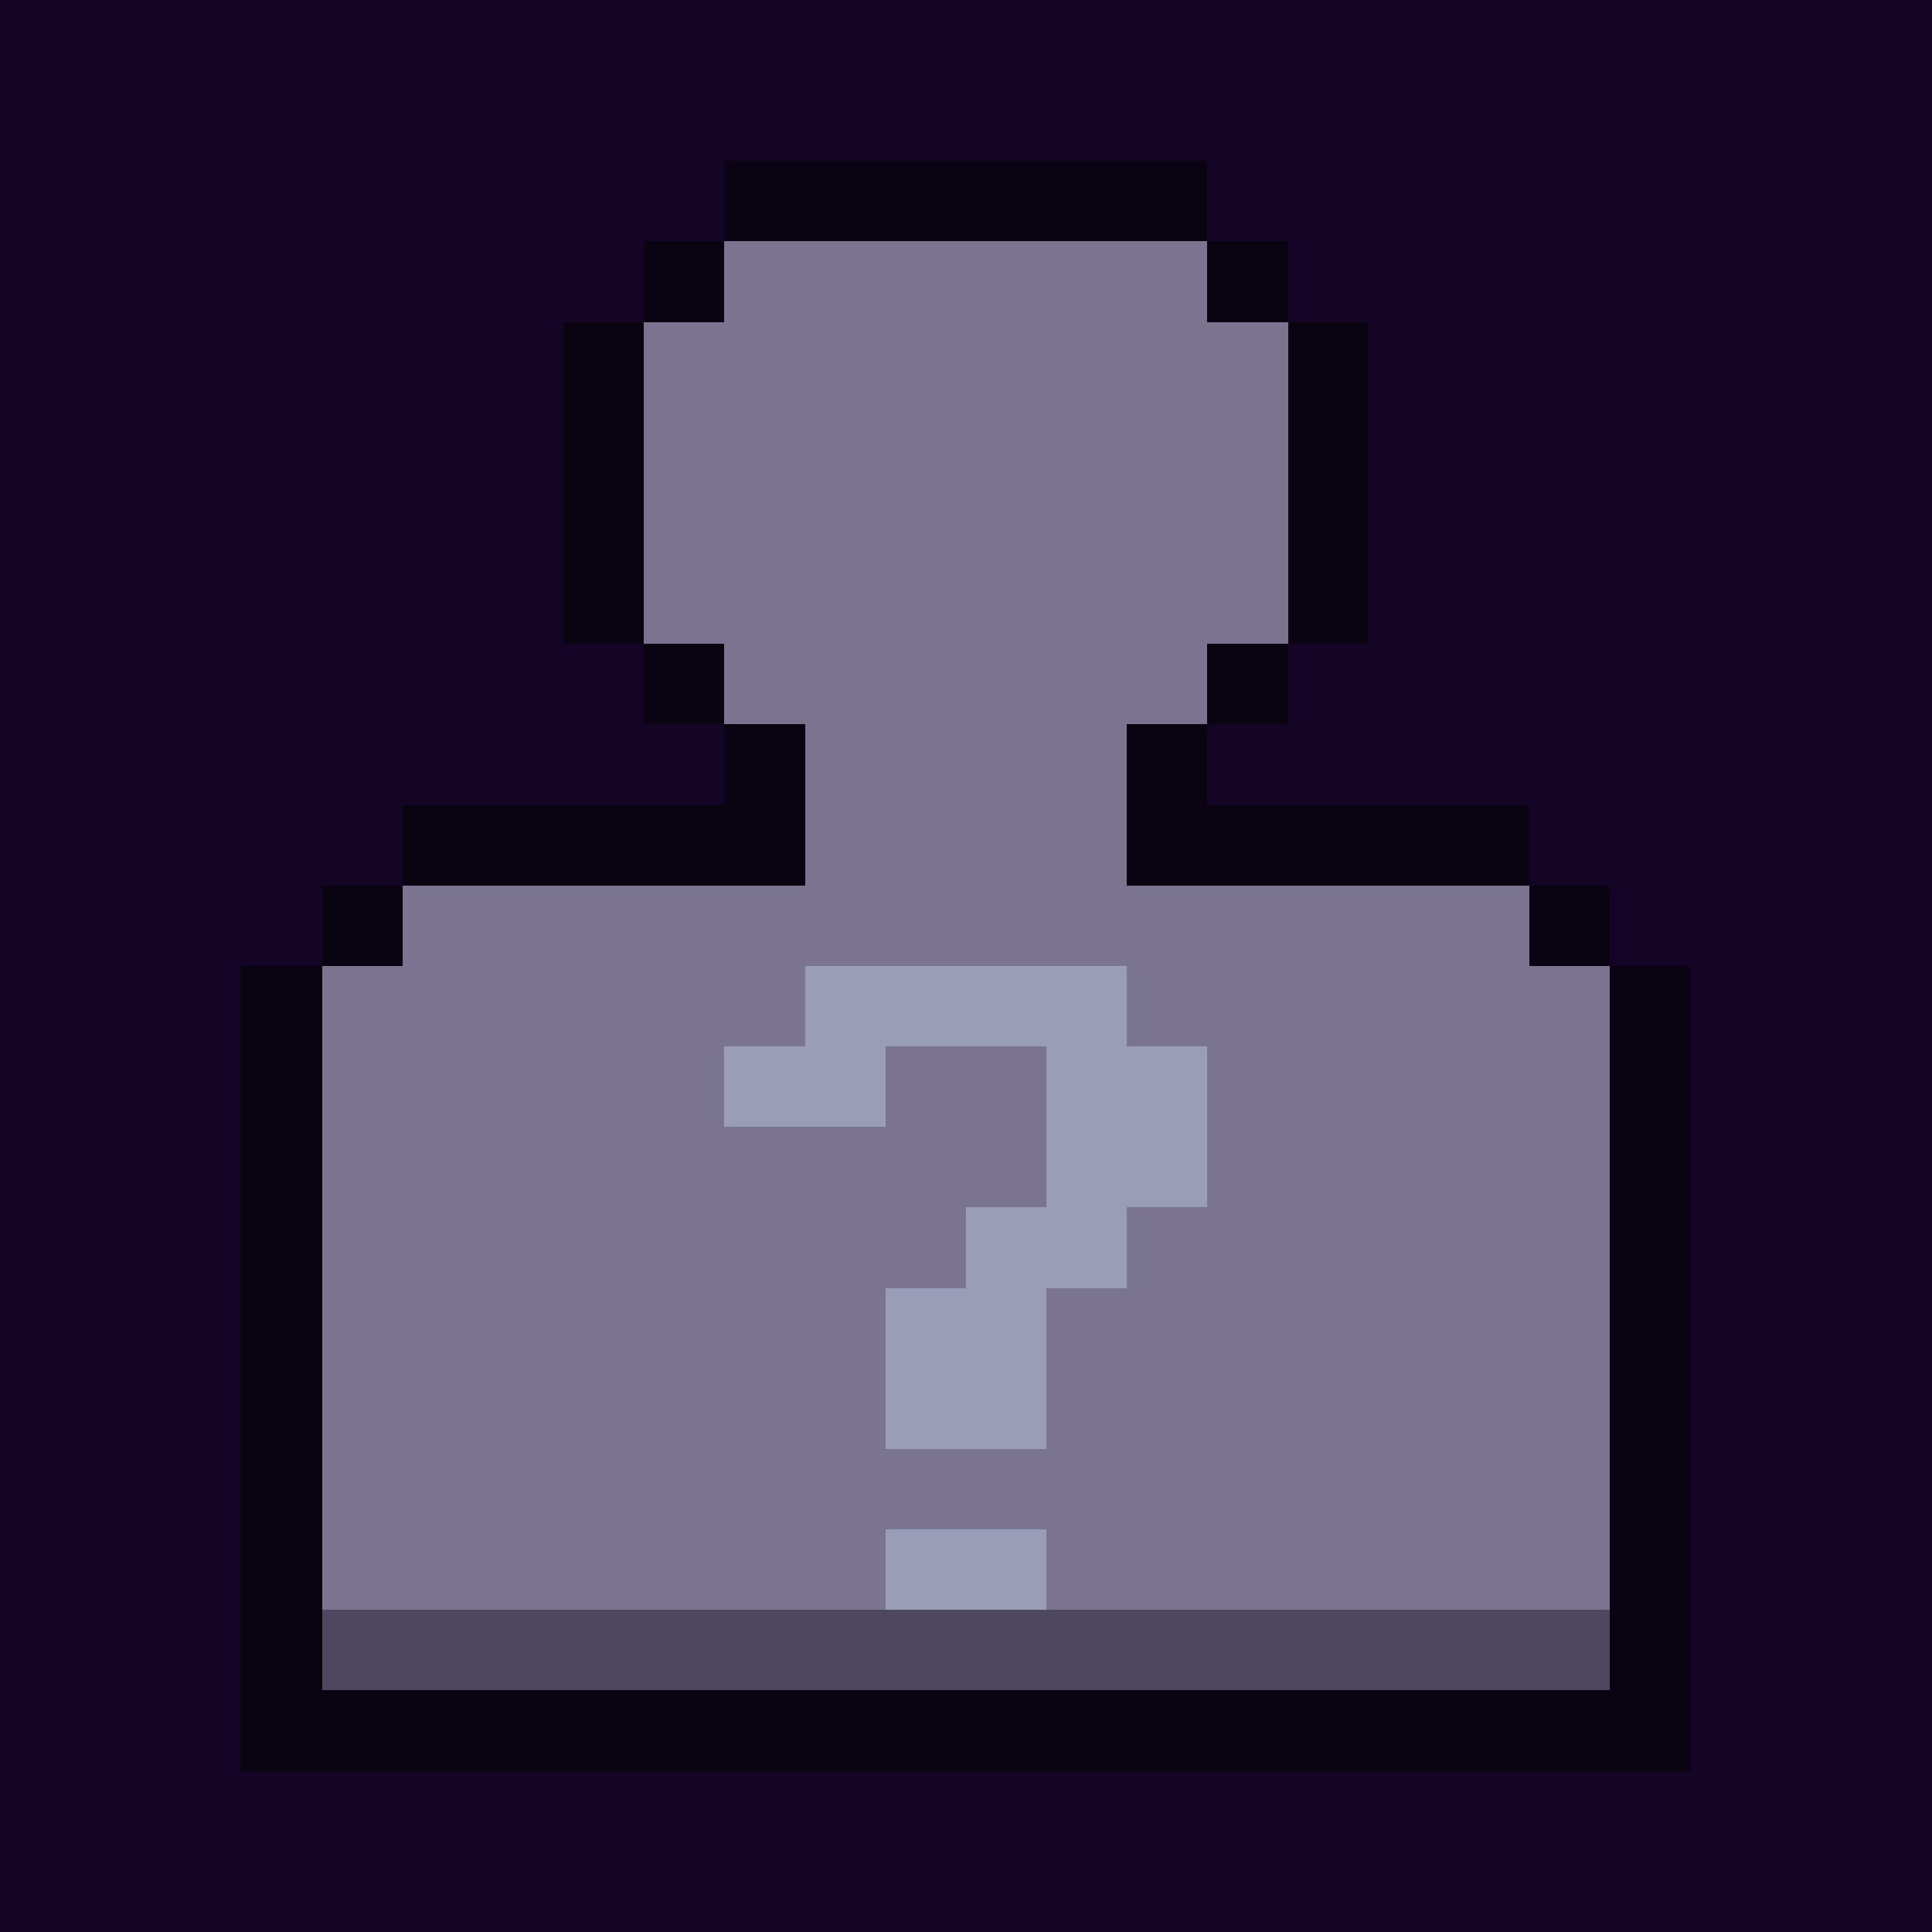
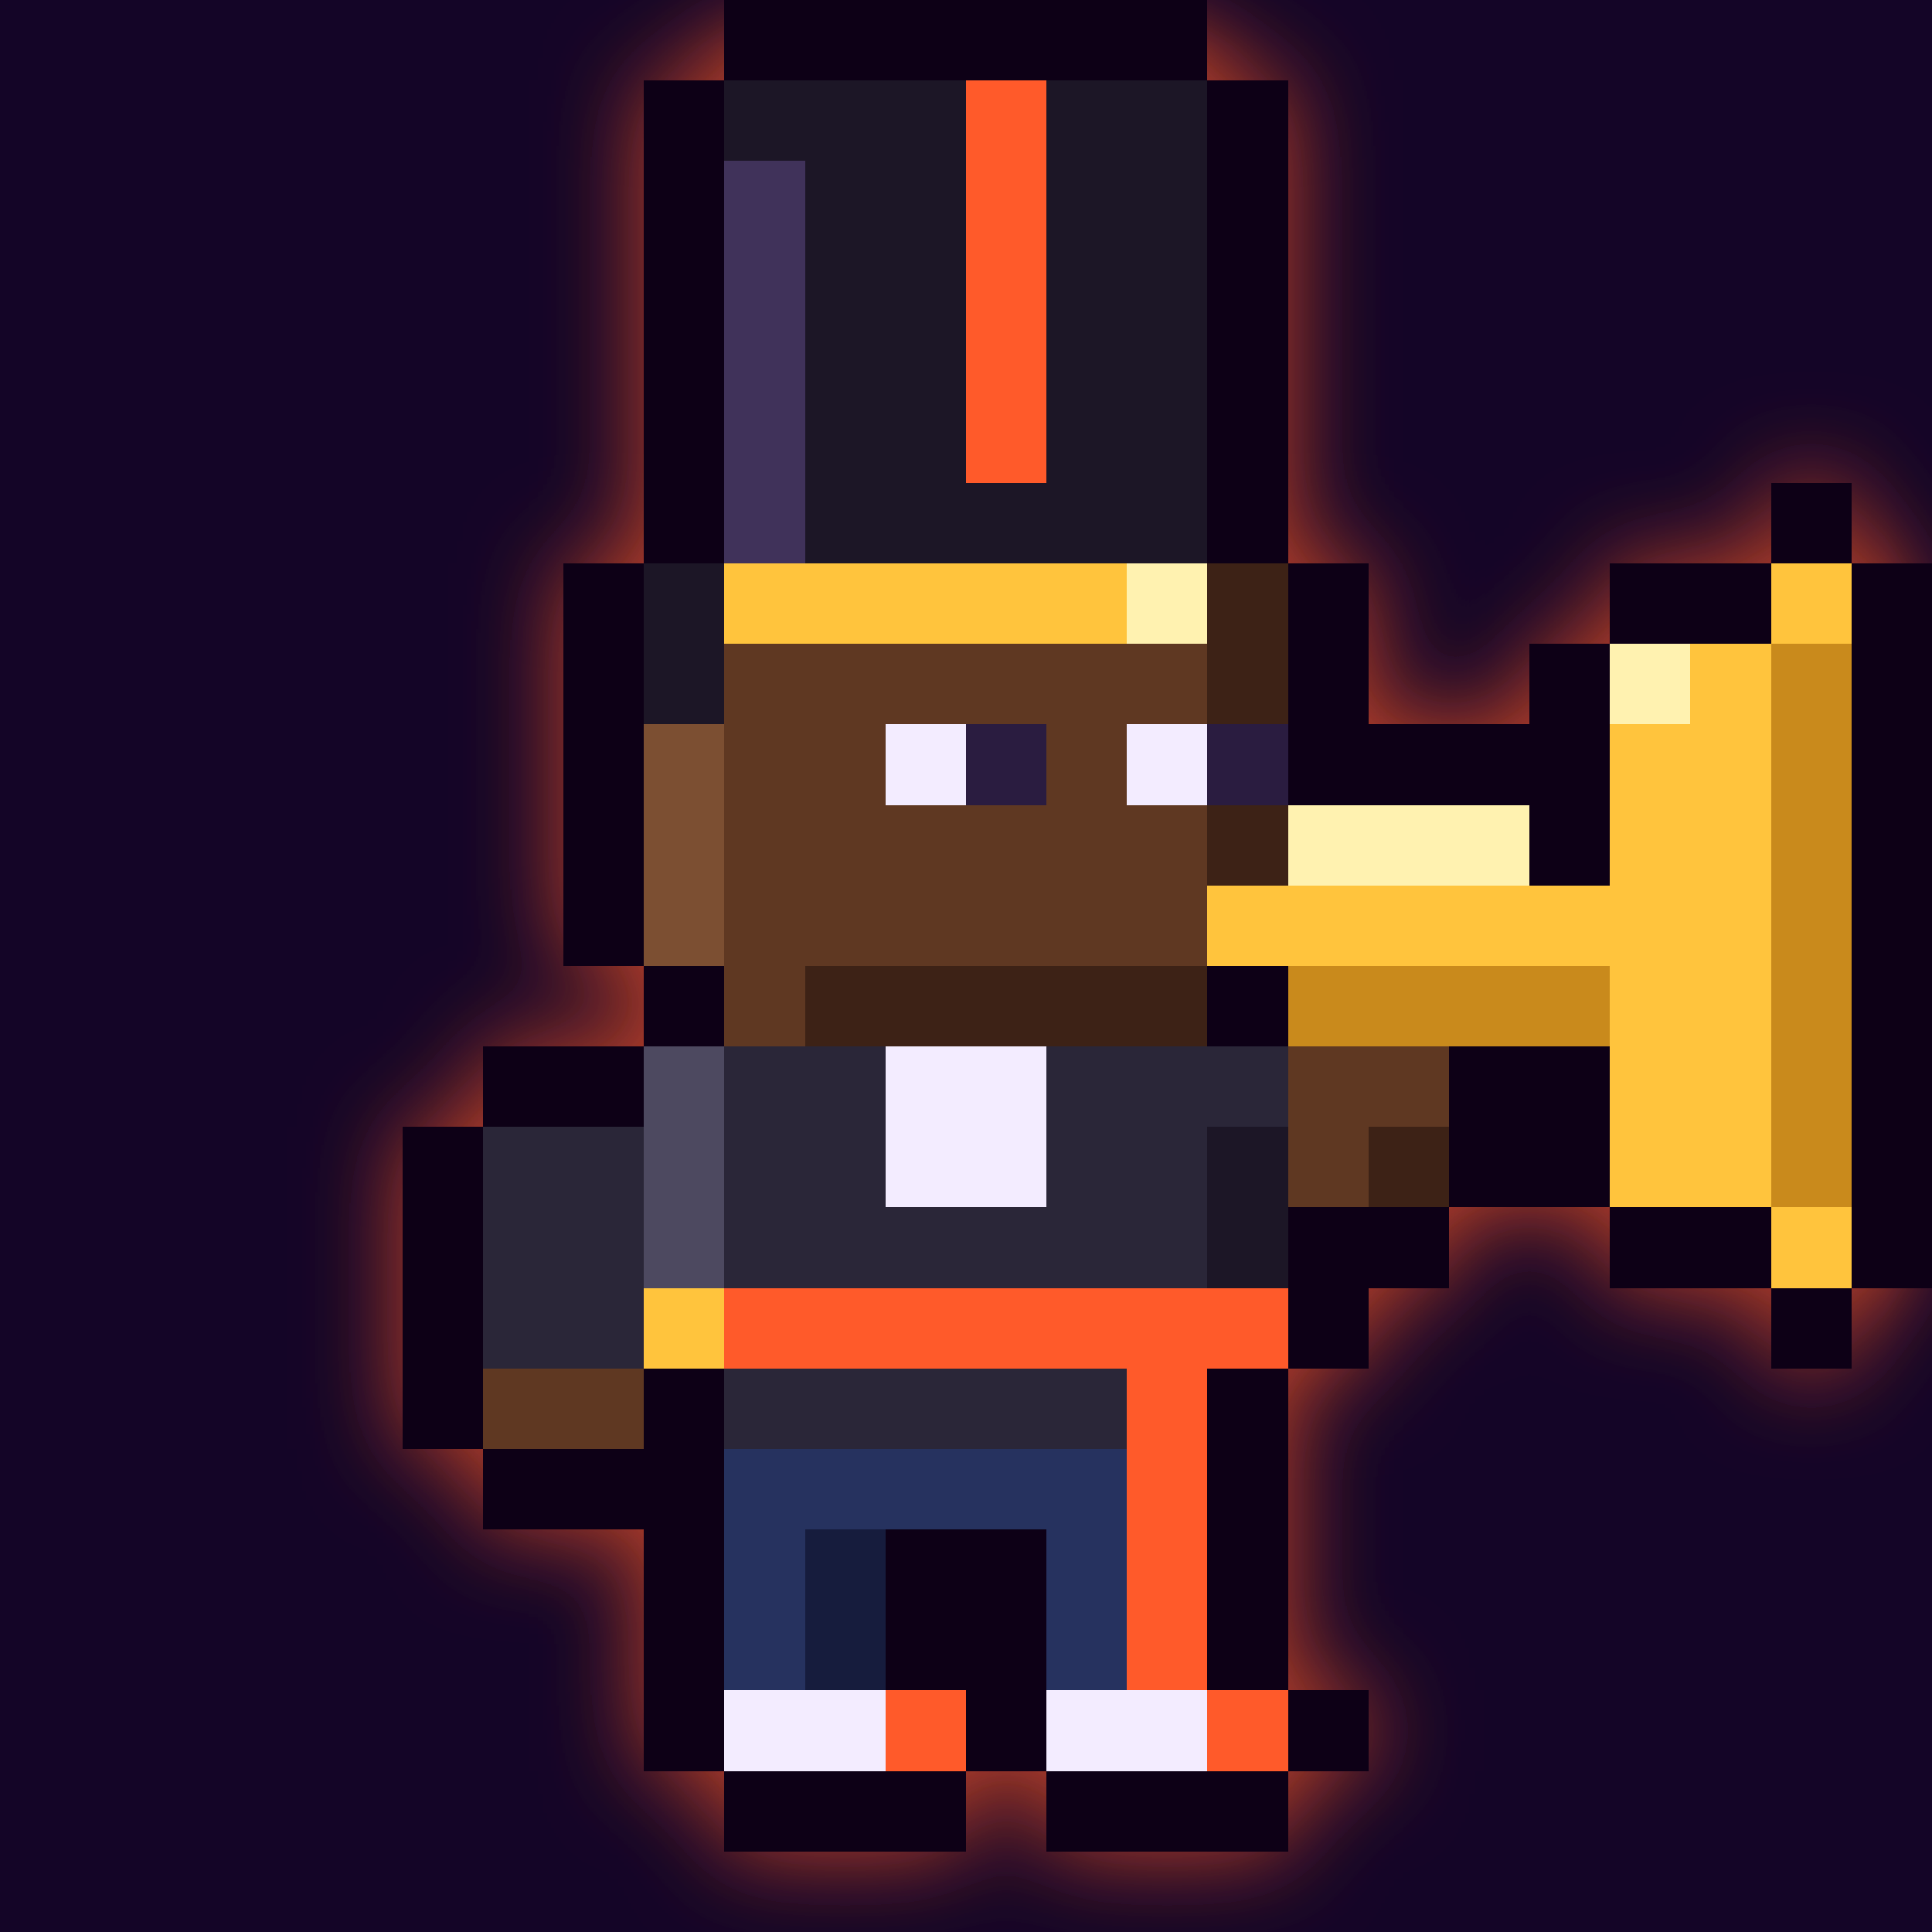
<svg xmlns="http://www.w3.org/2000/svg" width="96" height="96" viewBox="0 0 24 24" shape-rendering="crispEdges">
+   <filter id="glow-hero_trumpet" x="-20%" y="-20%" width="140%" height="140%">
+     <feDropShadow dx="0" dy="0" stdDeviation="0.6" flood-color="#ff5a2b" flood-opacity="0.75" />
+   </filter>
  <rect width="24" height="24" fill="#140527" />
-   <path fill="#0a0412" d="M9 2h6v1h-6zM8 3h1v1h-1zM15 3h1v1h-1zM7 4h1v1h-1zM16 4h1v1h-1zM7 5h1v1h-1zM16 5h1v1h-1zM7 6h1v1h-1zM16 6h1v1h-1zM7 7h1v1h-1zM16 7h1v1h-1zM8 8h1v1h-1zM15 8h1v1h-1zM9 9h1v1h-1zM14 9h1v1h-1zM5 10h5v1h-5zM14 10h5v1h-5zM4 11h1v1h-1zM19 11h1v1h-1zM3 12h1v1h-1zM20 12h1v1h-1zM3 13h1v1h-1zM20 13h1v1h-1zM3 14h1v1h-1zM20 14h1v1h-1zM3 15h1v1h-1zM20 15h1v1h-1zM3 16h1v1h-1zM20 16h1v1h-1zM3 17h1v1h-1zM20 17h1v1h-1zM3 18h1v1h-1zM20 18h1v1h-1zM3 19h1v1h-1zM20 19h1v1h-1zM3 20h1v1h-1zM20 20h1v1h-1zM3 21h18v1h-18z" />
-   <path fill="#7a7490" d="M9 3h6v1h-6zM8 4h8v1h-8zM8 5h8v1h-8zM8 6h8v1h-8zM8 7h8v1h-8zM9 8h6v1h-6zM10 9h4v1h-4zM10 10h4v1h-4zM5 11h14v1h-14zM4 12h6v1h-6zM14 12h6v1h-6zM4 13h5v1h-5zM11 13h2v1h-2zM15 13h5v1h-5zM4 14h9v1h-9zM15 14h5v1h-5zM4 15h8v1h-8zM14 15h6v1h-6zM4 16h7v1h-7zM13 16h7v1h-7zM4 17h7v1h-7zM13 17h7v1h-7zM4 18h16v1h-16zM4 19h7v1h-7zM13 19h7v1h-7z" />
-   <path fill="#9a9db8" d="M10 12h4v1h-4zM9 13h2v1h-2zM13 13h2v1h-2zM13 14h2v1h-2zM12 15h2v1h-2zM11 16h2v1h-2zM11 17h2v1h-2zM11 19h2v1h-2z" />
-   <path fill="#4d4860" d="M4 20h16v1h-16z" />
+   <g filter="url(#glow-hero_trumpet)">
+     <path fill="#0a0412" d="M9 0h6v1h-6zM8 1h1v1h-1zM15 1h1v1h-1zM8 2h1v1h-1zM15 2h1v1h-1zM8 3h1v1h-1zM15 3h1v1h-1zM8 4h1v1h-1zM15 4h1v1h-1zM8 5h1v1h-1zM15 5h1v1h-1zM8 6h1v1h-1zM15 6h1v1h-1zM22 6h1v1h-1zM7 7h1v1h-1zM16 7h1v1h-1zM20 7h2v1h-2zM23 7h1v1h-1zM7 8h1v1h-1zM16 8h1v1h-1zM19 8h1v1h-1zM23 8h1v1h-1zM7 9h1v1h-1zM16 9h4v1h-4zM23 9h1v1h-1zM7 10h1v1h-1zM19 10h1v1h-1zM23 10h1v1h-1zM7 11h1v1h-1zM23 11h1v1h-1zM8 12h1v1h-1zM15 12h1v1h-1zM23 12h1v1h-1zM6 13h2v1h-2zM18 13h2v1h-2zM23 13h1v1h-1zM5 14h1v1h-1zM18 14h2v1h-2zM23 14h1v1h-1zM5 15h1v1h-1zM16 15h2v1h-2zM20 15h2v1h-2zM23 15h1v1h-1zM5 16h1v1h-1zM16 16h1v1h-1zM22 16h1v1h-1zM5 17h1v1h-1zM8 17h1v1h-1zM15 17h1v1h-1zM6 18h3v1h-3zM15 18h1v1h-1zM8 19h1v1h-1zM11 19h2v1h-2zM15 19h1v1h-1zM8 20h1v1h-1zM11 20h2v1h-2zM15 20h1v1h-1zM8 21h1v1h-1zM12 21h1v1h-1zM16 21h1v1h-1zM9 22h3v1h-3zM13 22h3v1h-3z" />
+     <path fill="#1d1426" d="M9 1h3v1h-3zM13 1h2v1h-2zM10 2h2v1h-2zM13 2h2v1h-2zM10 3h2v1h-2zM13 3h2v1h-2zM10 4h2v1h-2zM13 4h2v1h-2zM10 5h2v1h-2zM13 5h2v1h-2zM10 6h5v1h-5zM8 7h1v1h-1zM8 8h1v1h-1zM15 14h1v1h-1zM15 15h1v1h-1z" />
+     <path fill="#ff5a2b" d="M12 1h1v1h-1zM12 2h1v1h-1zM12 3h1v1h-1zM12 4h1v1h-1zM12 5h1v1h-1zM9 16h7v1h-7zM14 17h1v1h-1zM14 18h1v1h-1zM14 19h1v1h-1zM14 20h1v1h-1zM11 21h1v1h-1zM15 21h1v1h-1z" />
+     <path fill="#40305a" d="M9 2h1v1h-1zM9 3h1v1h-1zM9 4h1v1h-1zM9 5h1v1h-1zM9 6h1v1h-1z" />
+     <path fill="#ffc43d" d="M9 7h5v1h-5zM22 7h1v1h-1zM21 8h1v1h-1zM20 9h2v1h-2zM20 10h2v1h-2zM15 11h7v1h-7zM20 12h2v1h-2zM20 13h2v1h-2zM20 14h2v1h-2zM22 15h1v1h-1zM8 16h1v1h-1z" />
+     <path fill="#fff2b0" d="M14 7h1v1h-1zM20 8h1v1h-1zM16 10h3v1h-3z" />
+     <path fill="#3e2216" d="M15 7h1v1h-1zM15 8h1v1h-1zM15 10h1v1h-1zM10 12h5v1h-5zM17 14h1v1h-1z" />
+     <path fill="#5e3824" d="M9 8h6v1h-6zM9 9h2v1h-2zM13 9h1v1h-1zM9 10h6v1h-6zM9 11h6v1h-6zM9 12h1v1h-1zM16 13h2v1h-2zM16 14h1v1h-1zM6 17h2v1h-2z" />
+     <path fill="#c98a1a" d="M22 8h1v1h-1zM22 9h1v1h-1zM22 10h1v1h-1zM22 11h1v1h-1zM16 12h4v1h-4zM22 12h1v1h-1zM22 13h1v1h-1zM22 14h1v1h-1z" />
+     <path fill="#7c4f33" d="M8 9h1v1h-1zM8 10h1v1h-1zM8 11h1v1h-1z" />
+     <path fill="#f3ecff" d="M11 9h1v1h-1zM14 9h1v1h-1zM11 13h2v1h-2zM11 14h2v1h-2zM9 21h2v1h-2zM13 21h2v1h-2z" />
+     <path fill="#2b1a40" d="M12 9h1v1h-1zM15 9h1v1h-1z" />
+     <path fill="#4d4860" d="M8 13h1v1h-1zM8 14h1v1h-1zM8 15h1v1h-1z" />
+     <path fill="#2c2838" d="M9 13h2v1h-2zM13 13h3v1h-3zM6 14h2v1h-2zM9 14h2v1h-2zM13 14h2v1h-2zM6 15h2v1h-2zM9 15h6v1h-6zM6 16h2v1h-2zM9 17h5v1h-5z" />
+     <path fill="#26305e" d="M9 18h5v1h-5zM9 19h1v1h-1zM13 19h1v1h-1zM9 20h1v1h-1zM13 20h1v1h-1z" />
+     <path fill="#161c3d" d="M10 19h1v1h-1zM10 20h1v1h-1z" />
+   </g>
</svg>
